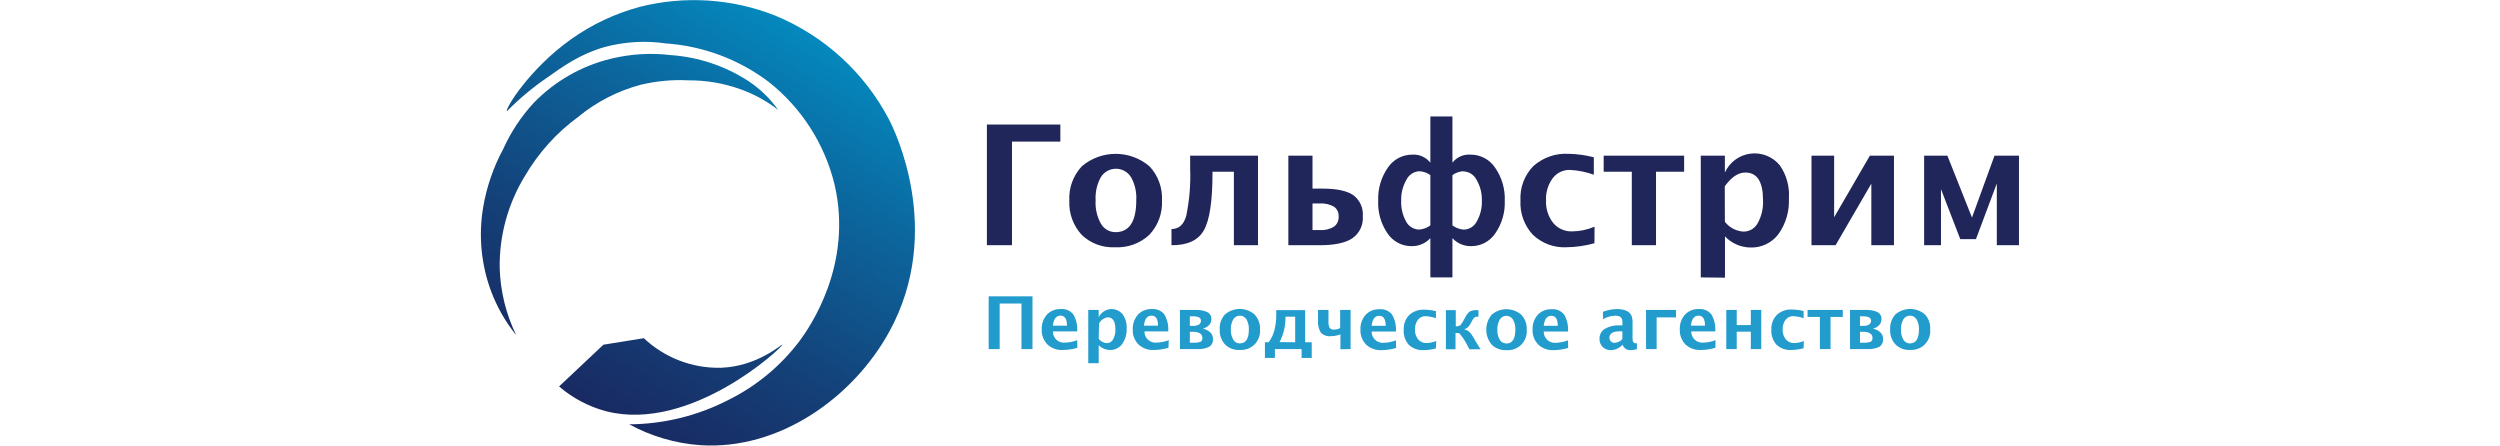
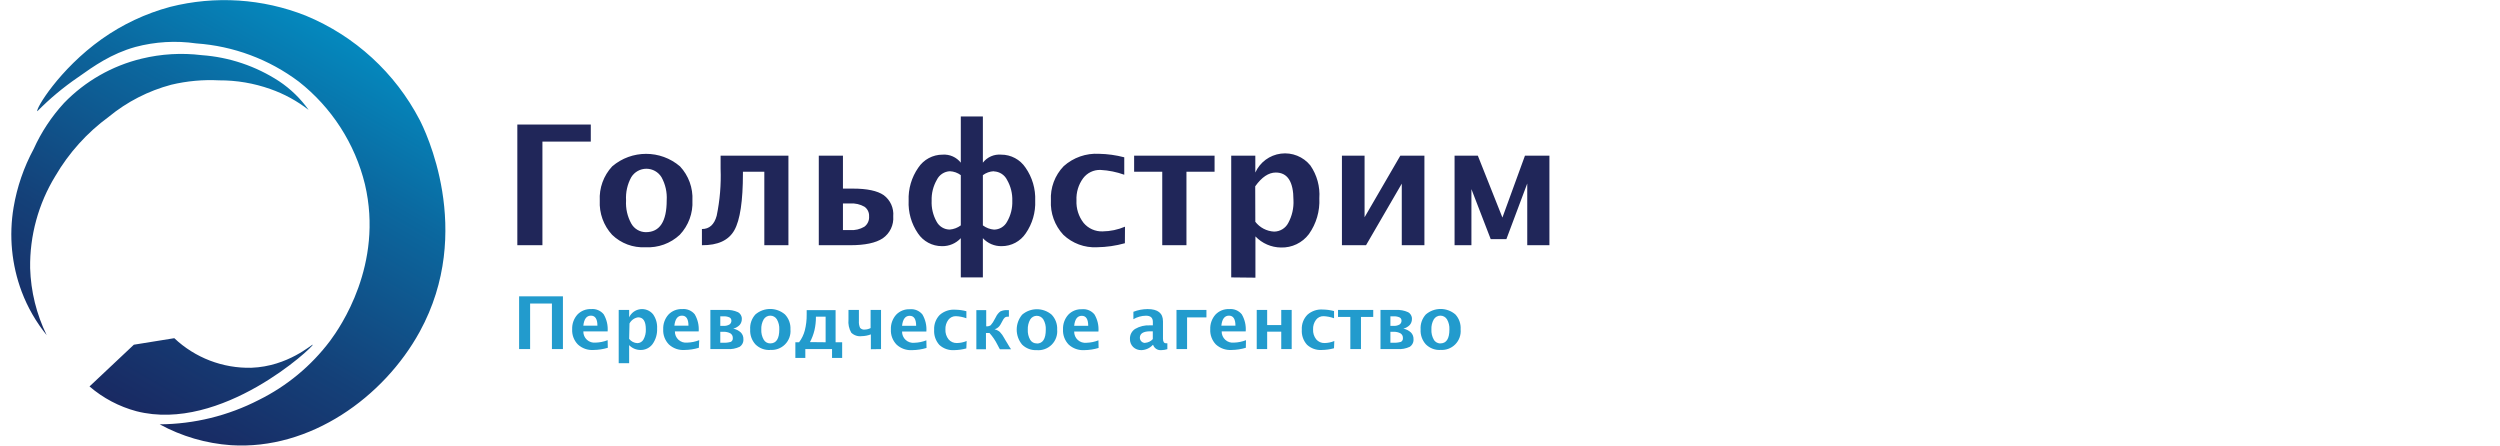
- <svg xmlns="http://www.w3.org/2000/svg" viewBox="0 0 294.86 85.38" width="275" height="49">
+ <svg xmlns="http://www.w3.org/2000/svg" viewBox="90 0 294.86 85.38" width="275" height="49">
  <defs>
    <style>.cls-1{fill:none;clip-rule:evenodd;}.cls-2{fill:#202659;}.cls-3{fill:#229bcd;}.cls-4{clip-path:url(#clip-path);}.cls-5{fill:url(#Безымянный_градиент_12);}</style>
    <clipPath id="clip-path">
      <path class="cls-1" d="M57.79,66.07C58,66.4,40.3,83,24,78.82a22.82,22.82,0,0,1-9-4.75l8.5-8,7.75-1.25A20.8,20.8,0,0,0,46,70.49C53.09,70.24,57.68,65.9,57.79,66.07ZM3.62,51.4A31.38,31.38,0,0,0,6.79,64.24,30.13,30.13,0,0,1,2,55.9,31.21,31.21,0,0,1,.45,39.74,36.23,36.23,0,0,1,4.29,28.57a33.2,33.2,0,0,1,5.83-8.83A30.71,30.71,0,0,1,25,11.24a32.26,32.26,0,0,1,11.5-.67,31.26,31.26,0,0,1,14.84,5A21.68,21.68,0,0,1,57,21.07a25.74,25.74,0,0,0-7.33-4,28.91,28.91,0,0,0-9.83-1.67,32.33,32.33,0,0,0-9.17.84,31.69,31.69,0,0,0-12,6.16A37.44,37.44,0,0,0,8.45,33.74,32.85,32.85,0,0,0,3.62,51.4Zm9.17-36.58A52.59,52.59,0,0,0,5,21.32c-.39-.35,4.15-8,12.34-13.83A41.25,41.25,0,0,1,30.45,1.32,42.34,42.34,0,0,1,56.45,3,43.2,43.2,0,0,1,78.29,23c.9,1.74,10.61,21.23,0,40.58-6.88,12.54-21,22.72-36.17,21.75a33.38,33.38,0,0,1-13.67-4,42.12,42.12,0,0,0,19-4.67A38.41,38.41,0,0,0,61.12,65.32c1.9-2.56,10.29-14.59,6.67-30A35.87,35.87,0,0,0,55.12,15.65,37,37,0,0,0,35.45,8.32,29.1,29.1,0,0,0,23.79,9C19.16,10.3,15.86,12.64,12.79,14.82Z" />
    </clipPath>
    <linearGradient id="Безымянный_градиент_12" x1="12.72" y1="92.73" x2="70.49" y2="-7.34" gradientUnits="userSpaceOnUse">
      <stop offset="0" stop-color="#1b205a" />
      <stop offset="0.14" stop-color="#192962" />
      <stop offset="0.37" stop-color="#144179" />
      <stop offset="0.66" stop-color="#0b689f" />
      <stop offset="0.99" stop-color="#009dd1" />
    </linearGradient>
  </defs>
  <g id="Слой_2" data-name="Слой 2">
    <g id="Слой_1-2" data-name="Слой 1">
      <path class="cls-2" d="M97,47V23.87h14.08v3.27h-9.27V47Zm24.55.39A8.52,8.52,0,0,1,115.16,45a9,9,0,0,1-2.36-6.54,8.94,8.94,0,0,1,2.38-6.57,10,10,0,0,1,13,0,8.9,8.9,0,0,1,2.38,6.54A8.92,8.92,0,0,1,128.14,45,8.91,8.91,0,0,1,121.55,47.39Zm.08-2.89q4,0,4-6.11a8.11,8.11,0,0,0-1-4.43,3.4,3.4,0,0,0-5.79,0,8.18,8.18,0,0,0-1,4.46,8.13,8.13,0,0,0,1,4.43A3.22,3.22,0,0,0,121.63,44.5ZM132.38,47V43.9c1.42,0,2.37-.85,2.83-2.55a37.2,37.2,0,0,0,.75-9V29.84h13V47h-4.62V32.92h-4.1v.28q0,8-1.64,10.92T132.38,47Zm22.4,0V29.84h4.63v6.31h1.92q4.06,0,5.89,1.25a4.56,4.56,0,0,1,1.83,4.06,4.69,4.69,0,0,1-2,4.21q-2,1.34-6.3,1.33Zm4.63-2.9h1.37a4.75,4.75,0,0,0,2.73-.64,2.25,2.25,0,0,0,.91-2,2.09,2.09,0,0,0-.89-1.84,4.81,4.81,0,0,0-2.7-.62h-1.42ZM182,53.17V45.65a4.78,4.78,0,0,1-3.61,1.53,5.5,5.5,0,0,1-4.61-2.46A10.25,10.25,0,0,1,172,38.46a10.34,10.34,0,0,1,1.85-6.32,5.58,5.58,0,0,1,4.66-2.5A4.08,4.08,0,0,1,182,31.18V22.32h4.23v8.86a4,4,0,0,1,3.5-1.54,5.59,5.59,0,0,1,4.68,2.5,10.34,10.34,0,0,1,1.85,6.32,10.25,10.25,0,0,1-1.81,6.26,5.52,5.52,0,0,1-4.62,2.46,4.74,4.74,0,0,1-3.6-1.53v7.52Zm0-19.6a3.79,3.79,0,0,0-2.09-.75,2.93,2.93,0,0,0-2.5,1.64,7.52,7.52,0,0,0-1,4,7.53,7.53,0,0,0,.94,4A2.86,2.86,0,0,0,179.88,44,4.1,4.1,0,0,0,182,43.2Zm6.31-.75a3.79,3.79,0,0,0-2.08.75V43.2a4.13,4.13,0,0,0,2.14.81,2.85,2.85,0,0,0,2.5-1.52,7.44,7.44,0,0,0,1-4,7.52,7.52,0,0,0-1-4,2.93,2.93,0,0,0-2.51-1.64Zm25.14,13.8a20.84,20.84,0,0,1-5.33.77A8.71,8.71,0,0,1,201.65,45a8.94,8.94,0,0,1-2.38-6.57,8.77,8.77,0,0,1,2.45-6.58,9.36,9.36,0,0,1,6.78-2.37,20.39,20.39,0,0,1,4.83.67v3.34a15.83,15.83,0,0,0-4.55-.92,4,4,0,0,0-3.34,1.6,6.62,6.62,0,0,0-1.27,4.23,6.53,6.53,0,0,0,1.37,4.33,4.54,4.54,0,0,0,3.65,1.62,11.27,11.27,0,0,0,4.28-.9Zm7.16.38V32.92h-5.39V29.84h15.42v3.08h-5.39V47Zm13.22,6.17V29.84h4.62v3.23A6.25,6.25,0,0,1,249,31.71,9.89,9.89,0,0,1,250.72,38a10.9,10.9,0,0,1-2,6.87,6.45,6.45,0,0,1-5.36,2.57,6.86,6.86,0,0,1-4.89-2.13v7.91Zm4.62-10.66a4.86,4.86,0,0,0,3.59,1.88,3.07,3.07,0,0,0,2.72-1.65,8.31,8.31,0,0,0,1-4.4q0-5.27-3.39-5.27-2.06,0-3.94,2.64ZM255.05,47V29.84h4.34v11.8l6.85-11.8h4.62V47h-4.34V35.2L259.67,47Zm21.59,0V29.84h4.46l4.71,11.86h0l4.32-11.86h4.69V47h-4.25V35.17h0l-4,10.67h-3l-3.7-9.59h0V47Z" />
      <path class="cls-3" d="M97.34,66.91V56.8h8.4V66.91h-2.11V58.18H99.45v8.73Zm17-.25a9.88,9.88,0,0,1-2.74.42,4,4,0,0,1-3-1.06,3.87,3.87,0,0,1-1.09-2.91,4,4,0,0,1,1-2.81,3.44,3.44,0,0,1,2.63-1.06,2.77,2.77,0,0,1,2.41,1,5.64,5.64,0,0,1,.76,3.28h-4.66a2.12,2.12,0,0,0,2.36,2.15,6.87,6.87,0,0,0,2.3-.47Zm-3.23-6.16c-.84,0-1.32.64-1.46,1.92h2.7c0-1.28-.42-1.92-1.24-1.92Zm5.32,9.11V59.41h2v1.41a2.73,2.73,0,0,1,4.58-.59,4.3,4.3,0,0,1,.78,2.73,4.76,4.76,0,0,1-.88,3,2.8,2.8,0,0,1-2.34,1.12,3,3,0,0,1-2.14-.93v3.46Zm2-4.66a2.1,2.1,0,0,0,1.57.82,1.35,1.35,0,0,0,1.19-.72,3.69,3.69,0,0,0,.44-1.92c0-1.54-.49-2.31-1.48-2.31A2.24,2.24,0,0,0,118.5,62Zm13.36,1.71a9.88,9.88,0,0,1-2.74.42,4,4,0,0,1-3-1.06,3.87,3.87,0,0,1-1.09-2.91,4,4,0,0,1,1-2.81,3.44,3.44,0,0,1,2.63-1.06,2.77,2.77,0,0,1,2.41,1,5.64,5.64,0,0,1,.76,3.28H127.2a2.12,2.12,0,0,0,2.36,2.15,6.87,6.87,0,0,0,2.3-.47Zm-3.23-6.16c-.84,0-1.32.64-1.46,1.92h2.7c0-1.28-.42-1.92-1.24-1.92ZM134,66.91v-7.5h3a4.82,4.82,0,0,1,2.27.42,1.39,1.39,0,0,1,.76,1.29,1.73,1.73,0,0,1-.41,1.16,2.57,2.57,0,0,1-1.23.71,3,3,0,0,1,1.45.74,1.73,1.73,0,0,1,.49,1.26,1.61,1.61,0,0,1-.72,1.48,4.72,4.72,0,0,1-2.34.44Zm1.9-4.45h.59a2.09,2.09,0,0,0,1.15-.25.86.86,0,0,0,.39-.77.67.67,0,0,0-.38-.61,2.49,2.49,0,0,0-1.12-.2h-.63Zm0,3.23h.51a4.42,4.42,0,0,0,1.52-.17.74.74,0,0,0,.37-.73,1,1,0,0,0-.45-.89,2.52,2.52,0,0,0-1.36-.3h-.59Zm9.57,1.39A3.71,3.71,0,0,1,142.63,66a3.92,3.92,0,0,1-1-2.86,3.88,3.88,0,0,1,1-2.87,4.35,4.35,0,0,1,5.67,0,3.86,3.86,0,0,1,1.05,2.86,3.62,3.62,0,0,1-3.94,3.93Zm0-1.26q1.74,0,1.74-2.67a3.53,3.53,0,0,0-.46-1.94,1.48,1.48,0,0,0-2.53,0,3.56,3.56,0,0,0-.46,1.95,3.53,3.53,0,0,0,.46,1.94A1.41,1.41,0,0,0,145.46,65.82Zm4.82,2.78v-3H151a6.44,6.44,0,0,0,1.1-2.26,11.81,11.81,0,0,0,.36-3.07v-.83H158v6.16h1.26v3h-1.94V66.91h-5.12V68.6Zm5.8-3V60.69h-1.86v.08a10.9,10.9,0,0,1-.28,2.53,9.74,9.74,0,0,1-.86,2.27Zm8.67,1.34V64.09a5.13,5.13,0,0,1-1.76.34,2.4,2.4,0,0,1-2-.67,4.19,4.19,0,0,1-.53-2.5V59.41h2v2.1a2.73,2.73,0,0,0,.22,1.32,1,1,0,0,0,.88.34,2.54,2.54,0,0,0,1.14-.29V59.41h2v7.5Zm10.67-.25a9.83,9.83,0,0,1-2.74.42,4,4,0,0,1-3-1.06,3.87,3.87,0,0,1-1.09-2.91,4,4,0,0,1,1-2.81,3.44,3.44,0,0,1,2.63-1.06,2.77,2.77,0,0,1,2.41,1,5.64,5.64,0,0,1,.76,3.28h-4.66a2.13,2.13,0,0,0,2.36,2.15,6.83,6.83,0,0,0,2.3-.47Zm-3.23-6.16c-.84,0-1.32.64-1.46,1.92h2.7c0-1.28-.41-1.92-1.24-1.92Zm10.86,6.25a9.2,9.2,0,0,1-2.33.33,3.83,3.83,0,0,1-2.84-1,3.94,3.94,0,0,1-1-2.88,3.82,3.82,0,0,1,1.07-2.87,4.07,4.07,0,0,1,3-1,8.76,8.76,0,0,1,2.11.29V61a6.78,6.78,0,0,0-2-.4,1.76,1.76,0,0,0-1.46.7,2.87,2.87,0,0,0-.56,1.85,2.82,2.82,0,0,0,.6,1.89,2,2,0,0,0,1.6.71,5,5,0,0,0,1.87-.39Zm1.92.16v-7.5h1.89v3.11a1.37,1.37,0,0,0,.86-.21,5.33,5.33,0,0,0,.78-1.19l.2-.36a2.86,2.86,0,0,1,.87-1.1,2.76,2.76,0,0,1,1.34-.25h.3v1.26H191a.85.85,0,0,0-.54.14,1.9,1.9,0,0,0-.45.62l-.2.37-.21.38a1.91,1.91,0,0,1-1.13.91,2.43,2.43,0,0,1,1,.49,5,5,0,0,1,.85,1.19l.23.4.38.62.41.69a4.56,4.56,0,0,0,.29.43h-2.14l-.17-.3-.31-.59a10,10,0,0,0-1.51-2.22h-.68v3.11Zm11.57.17a3.72,3.72,0,0,1-2.8-1.06,4.48,4.48,0,0,1,0-5.73,4.35,4.35,0,0,1,5.67,0,3.86,3.86,0,0,1,1.05,2.86,3.62,3.62,0,0,1-3.93,3.93Zm0-1.26q1.74,0,1.74-2.67a3.53,3.53,0,0,0-.46-1.94,1.48,1.48,0,0,0-2.53,0,3.65,3.65,0,0,0-.46,1.95,3.53,3.53,0,0,0,.46,1.94A1.41,1.41,0,0,0,196.57,65.82Zm11.86.84a9.76,9.76,0,0,1-2.73.42,4.06,4.06,0,0,1-3-1.06,3.91,3.91,0,0,1-1.09-2.91,4,4,0,0,1,1-2.81,3.42,3.42,0,0,1,2.63-1.06,2.74,2.74,0,0,1,2.4,1,5.57,5.57,0,0,1,.76,3.28h-4.65a2.12,2.12,0,0,0,2.36,2.15,6.82,6.82,0,0,0,2.29-.47Zm-3.22-6.16c-.84,0-1.33.64-1.46,1.92h2.69q0-1.92-1.23-1.92Z" />
      <path class="cls-3" d="M218.8,66.11a3.08,3.08,0,0,1-2.17,1,2.2,2.2,0,0,1-1.6-.6,2.08,2.08,0,0,1-.61-1.56,2.17,2.17,0,0,1,1-1.91,5.09,5.09,0,0,1,2.85-.68h.54v-.68c0-.78-.44-1.17-1.33-1.17a4.91,4.91,0,0,0-2.4.67V59.76a7.63,7.63,0,0,1,2.73-.52q2.94,0,2.94,2.34V64.9c0,.59.19.89.57.89l.27,0,0,1.13a3.86,3.86,0,0,1-1.13.19,1.51,1.51,0,0,1-1.6-1Zm-1.46-.4A2.19,2.19,0,0,0,218.8,65V63.5h-.48c-1.31,0-2,.41-2,1.23a1,1,0,0,0,1,1Zm6,1.2v-7.5h5.74v1.43h-3.71v6.07Zm13.29-.25a9.88,9.88,0,0,1-2.74.42,4.08,4.08,0,0,1-3-1.06,3.9,3.9,0,0,1-1.08-2.91,4,4,0,0,1,1-2.81,3.42,3.42,0,0,1,2.63-1.06,2.77,2.77,0,0,1,2.41,1,5.64,5.64,0,0,1,.76,3.28H232a2.12,2.12,0,0,0,2.36,2.15,6.87,6.87,0,0,0,2.3-.47Zm-3.23-6.16c-.84,0-1.33.64-1.46,1.92h2.7c0-1.28-.42-1.92-1.24-1.92Zm5.32,6.41v-7.5h2v2.9h2.7v-2.9h2v7.5h-2V63.57h-2.7v3.34Zm14.81-.16a9.26,9.26,0,0,1-2.33.33,3.81,3.81,0,0,1-2.84-1,3.9,3.9,0,0,1-1-2.88,3.79,3.79,0,0,1,1.07-2.87,4,4,0,0,1,3-1,8.76,8.76,0,0,1,2.11.29V61a6.78,6.78,0,0,0-2-.4,1.76,1.76,0,0,0-1.46.7,2.87,2.87,0,0,0-.56,1.85,2.82,2.82,0,0,0,.6,1.89,2,2,0,0,0,1.6.71,5,5,0,0,0,1.87-.39Zm3.13.16V60.75h-2.36V59.41h6.75v1.34H258.7v6.16Zm5.78,0v-7.5h3a4.82,4.82,0,0,1,2.27.42,1.39,1.39,0,0,1,.76,1.29,1.73,1.73,0,0,1-.41,1.16,2.52,2.52,0,0,1-1.23.71,3,3,0,0,1,1.45.74,1.73,1.73,0,0,1,.49,1.26,1.61,1.61,0,0,1-.72,1.48,4.72,4.72,0,0,1-2.34.44Zm1.9-4.45h.59a2.09,2.09,0,0,0,1.15-.25.86.86,0,0,0,.39-.77.67.67,0,0,0-.38-.61,2.49,2.49,0,0,0-1.12-.2h-.63Zm0,3.23h.51a4.42,4.42,0,0,0,1.52-.17.74.74,0,0,0,.37-.73,1,1,0,0,0-.45-.89,2.52,2.52,0,0,0-1.36-.3h-.59Zm9.57,1.39A3.71,3.71,0,0,1,271.13,66a3.92,3.92,0,0,1-1-2.86,3.88,3.88,0,0,1,1-2.87,4.35,4.35,0,0,1,5.67,0,3.85,3.85,0,0,1,1,2.86,3.61,3.61,0,0,1-3.93,3.93Zm0-1.26q1.74,0,1.74-2.67a3.53,3.53,0,0,0-.46-1.94,1.48,1.48,0,0,0-2.53,0,3.56,3.56,0,0,0-.46,1.95,3.53,3.53,0,0,0,.46,1.94A1.41,1.41,0,0,0,274,65.82Z" />
      <g class="cls-4">
        <rect class="cls-5" width="83.21" height="85.38" />
      </g>
    </g>
  </g>
</svg>
